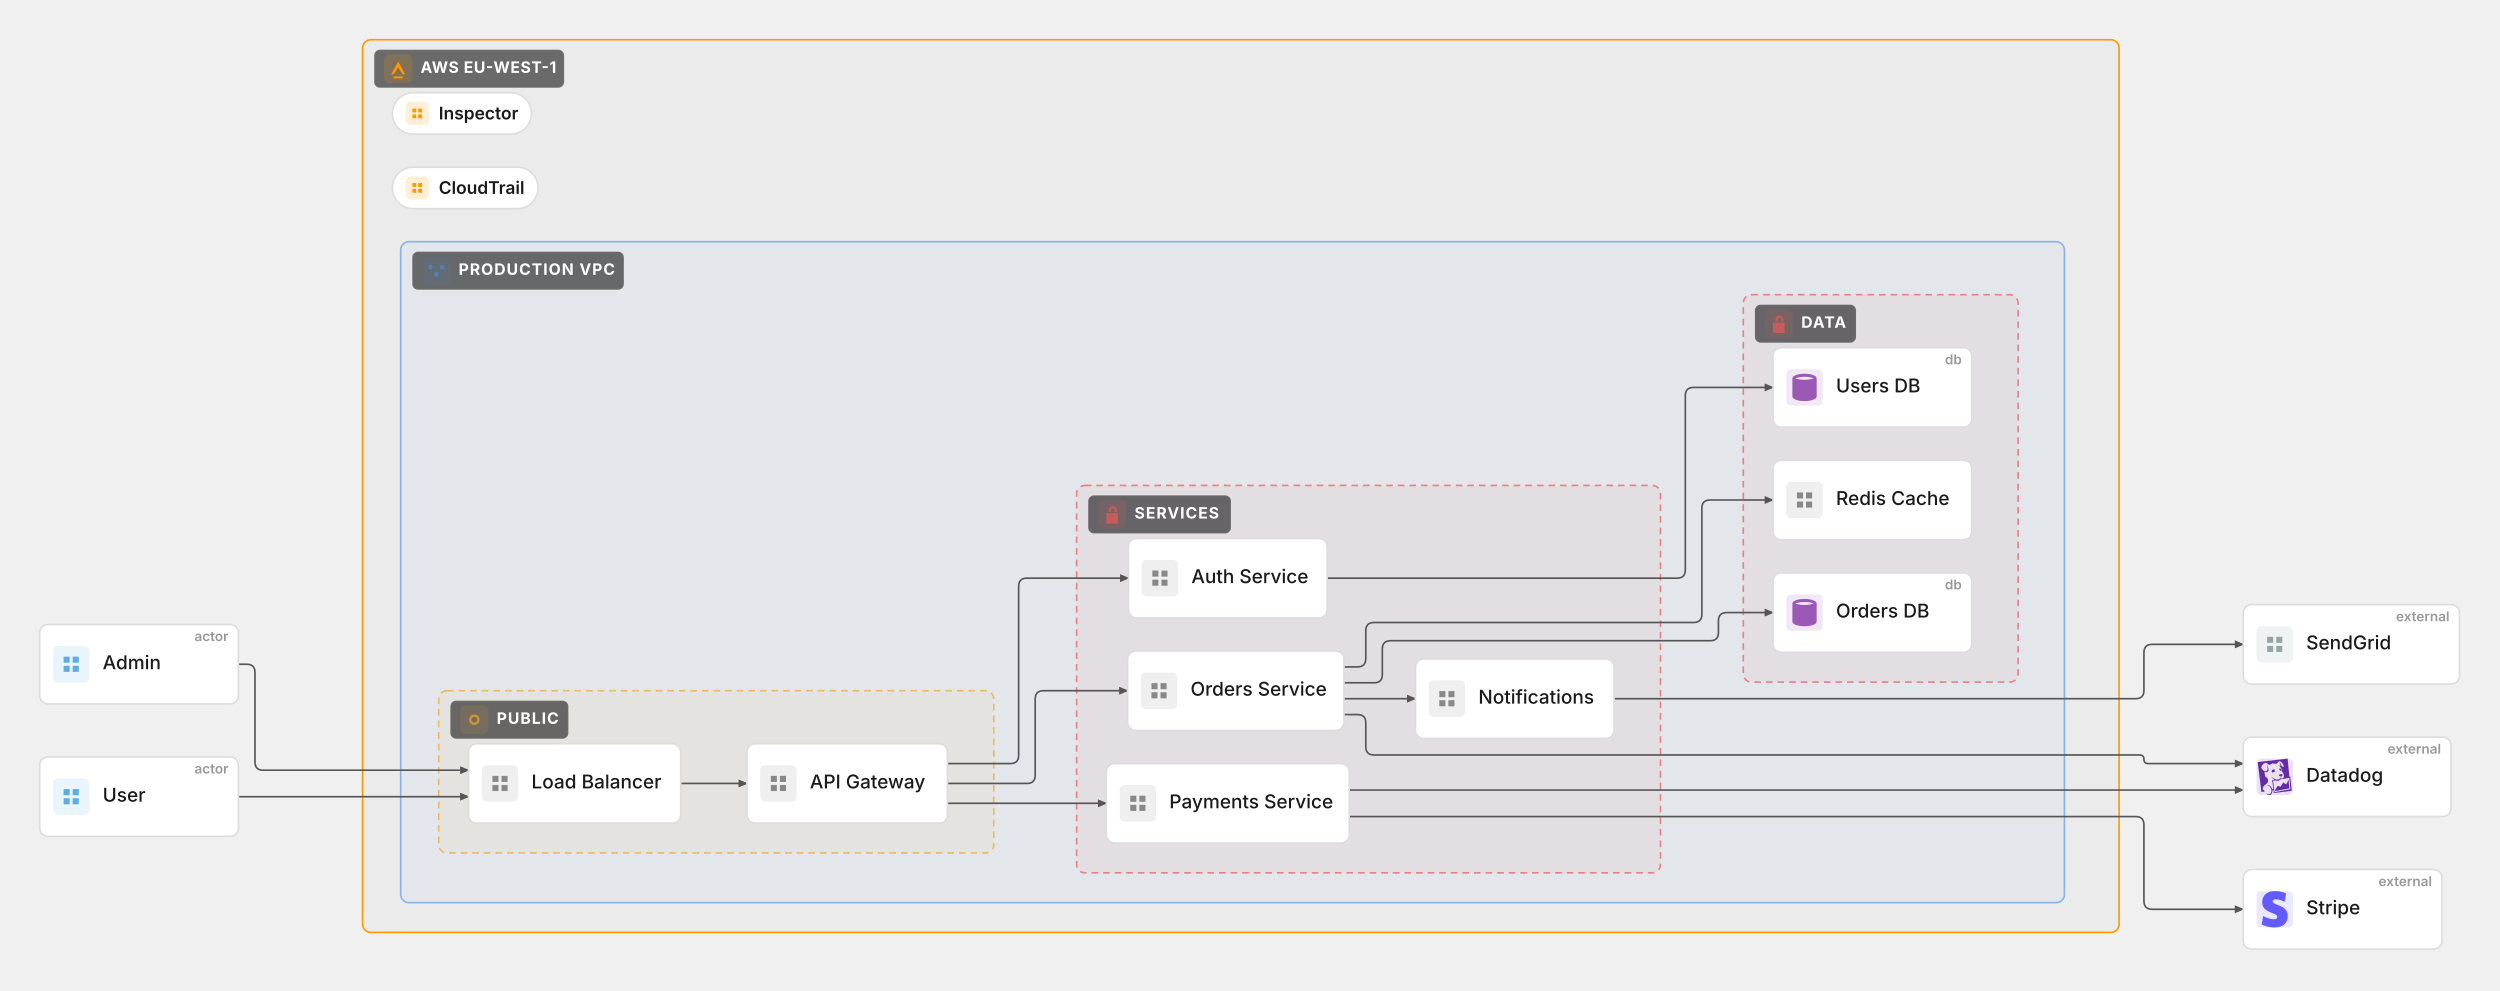
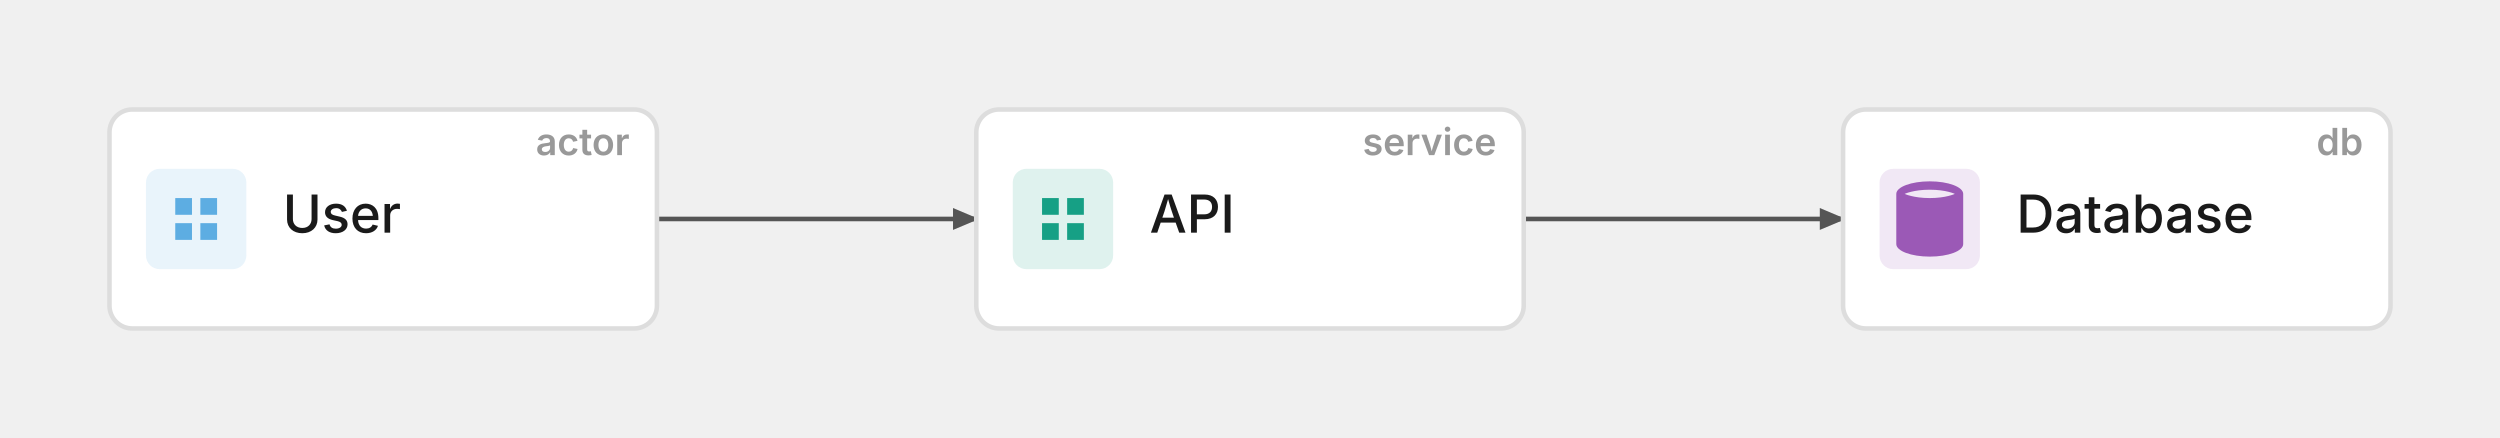
- <svg xmlns="http://www.w3.org/2000/svg" width="1510" height="598" viewBox="0 0 1510 598" font-family="-apple-system,BlinkMacSystemFont,'Segoe UI',system-ui,sans-serif">
+ <svg xmlns="http://www.w3.org/2000/svg" width="548" height="96" viewBox="0 0 548 96" font-family="-apple-system,BlinkMacSystemFont,'Segoe UI',system-ui,sans-serif">
  <defs>
    <marker id="bromaid-arr" viewBox="0 0 10 10" refX="8.5" refY="5" markerWidth="6" markerHeight="6" orient="auto" markerUnits="strokeWidth">
      <path d="M0 1 L9.5 5 L0 9 z" fill="#555555" />
    </marker>
  </defs>
-   <rect x="219" y="24" width="1060.933" height="539.2" rx="5" fill="rgba(120,120,120,0.05)" stroke="#FF9900" stroke-width="1" />
-   <rect x="226" y="30" width="114.732" height="23" rx="3.5" fill="rgba(0,0,0,0.55)" stroke="rgba(255,255,255,0.06)" stroke-width="1" />
-   <rect x="232" y="33" width="17" height="17" rx="3" fill="#FF9900" opacity="0.16" />
-   <g transform="translate(232 33) scale(0.7083333)" fill="#FF9900">
-     <path d="M6 16.8 12 6l6 10.8h-2.2L12 10.9 8.2 16.8H6Z" />
-     <path d="M8.1 18.6h7.8v1.6H8.1z" />
-   </g>
-   <text x="254" y="44" font-size="9.5" font-weight="650" fill="#ffffff" letter-spacing="0.35">
-     <tspan x="254">AWS EU-WEST-1</tspan>
-   </text>
-   <rect x="242" y="146" width="1004.933" height="399.2" rx="5" fill="rgba(74,144,226,0.05)" stroke="rgba(74,144,226,0.6)" stroke-width="1" />
-   <rect x="249" y="152" width="127.832" height="23" rx="3.5" fill="rgba(0,0,0,0.55)" stroke="rgba(255,255,255,0.06)" stroke-width="1" />
-   <rect x="255" y="155" width="17" height="17" rx="3" fill="rgba(74,144,226,0.6)" opacity="0.16" />
-   <g transform="translate(255 155) scale(0.7083333)" fill="rgba(74,144,226,0.6)">
-     <path d="M7 7a2 2 0 1 0 0 4 2 2 0 0 0 0-4Zm10 0a2 2 0 1 0 0 4 2 2 0 0 0 0-4ZM12 13a2 2 0 1 0 0 4 2 2 0 0 0 0-4Z" />
-     <path d="M8.7 10.3 10.9 13m4.4 0 2.2-2.7M9 9h6" />
-   </g>
-   <text x="277" y="166" font-size="9.5" font-weight="650" fill="#ffffff" letter-spacing="0.6">
-     <tspan x="277">PRODUCTION VPC</tspan>
-   </text>
-   <rect x="265" y="417.2" width="335.266" height="98" rx="5" fill="rgba(242,166,39,0.06)" stroke="rgba(242,166,39,0.7)" stroke-width="1" stroke-dasharray="4 3" />
-   <rect x="272" y="423.2" width="71.314" height="23" rx="3.5" fill="rgba(0,0,0,0.55)" stroke="rgba(255,255,255,0.06)" stroke-width="1" />
-   <rect x="278" y="426.2" width="17" height="17" rx="3" fill="rgba(242,166,39,0.7)" opacity="0.16" />
-   <g transform="translate(278 426.2) scale(0.7083333)" fill="rgba(242,166,39,0.7)">
-     <path d="M12 7.5a4.5 4.5 0 1 0 0 9 4.5 4.5 0 0 0 0-9Zm0 2a2.5 2.5 0 1 1 0 5 2.5 2.5 0 0 1 0-5Z" />
-     <path d="M12 3v2.2M12 18.8V21M3 12h2.2M18.8 12H21M5.1 5.1l1.6 1.6M17.3 17.3l1.6 1.6M18.9 5.1l-1.6 1.6M6.7 17.3l-1.6 1.6" />
-   </g>
-   <text x="300" y="437.2" font-size="9.5" font-weight="650" fill="#ffffff" letter-spacing="0.6">
-     <tspan x="300">PUBLIC</tspan>
-   </text>
-   <rect x="650.266" y="293.2" width="352.667" height="234" rx="5" fill="rgba(232,90,90,0.06)" stroke="rgba(232,90,90,0.7)" stroke-width="1" stroke-dasharray="4 3" />
-   <rect x="657.266" y="299.2" width="86.242" height="23" rx="3.5" fill="rgba(0,0,0,0.55)" stroke="rgba(255,255,255,0.06)" stroke-width="1" />
-   <rect x="663.266" y="302.2" width="17" height="17" rx="3" fill="rgba(232,90,90,0.7)" opacity="0.16" />
-   <g transform="translate(663.266 302.2) scale(0.7083333)" fill="rgba(232,90,90,0.7)">
-     <path d="M7 11h10v9H7v-9Zm2-1V8.5A3.5 3.5 0 0 1 12.5 5 3.5 3.5 0 0 1 16 8.5V10h-2V8.5A1.5 1.5 0 0 0 12.5 7 1.5 1.5 0 0 0 11 8.5V10H9Z" />
-   </g>
-   <text x="685.266" y="313.2" font-size="9.5" font-weight="650" fill="#ffffff" letter-spacing="0.6">
-     <tspan x="685.266">SERVICES</tspan>
-   </text>
-   <rect x="1052.933" y="178" width="166" height="234" rx="5" fill="rgba(232,90,90,0.06)" stroke="rgba(232,90,90,0.7)" stroke-width="1" stroke-dasharray="4 3" />
-   <rect x="1059.933" y="184" width="61.136" height="23" rx="3.5" fill="rgba(0,0,0,0.55)" stroke="rgba(255,255,255,0.06)" stroke-width="1" />
-   <rect x="1065.933" y="187" width="17" height="17" rx="3" fill="rgba(232,90,90,0.7)" opacity="0.16" />
-   <g transform="translate(1065.933 187) scale(0.7083333)" fill="rgba(232,90,90,0.7)">
-     <path d="M7 11h10v9H7v-9Zm2-1V8.5A3.5 3.5 0 0 1 12.5 5 3.5 3.5 0 0 1 16 8.5V10h-2V8.5A1.5 1.5 0 0 0 12.5 7 1.5 1.5 0 0 0 11 8.5V10H9Z" />
-   </g>
-   <text x="1087.933" y="198" font-size="9.5" font-weight="650" fill="#ffffff" letter-spacing="0.6">
-     <tspan x="1087.933">DATA</tspan>
-   </text>
-   <path d="M 144 481.2 L 283 481.2" fill="none" stroke="#555555" stroke-width="1" stroke-linecap="round" stroke-linejoin="round" marker-end="url(#bromaid-arr)" />
-   <path d="M 144 401.2 L 149 401.2 Q 154 401.2 154 406.2 L 154 460.2 Q 154 465.2 159 465.2 L 283 465.2" fill="none" stroke="#555555" stroke-width="1" stroke-linecap="round" stroke-linejoin="round" marker-end="url(#bromaid-arr)" />
-   <path d="M 411.152 473.2 L 451.152 473.2" fill="none" stroke="#555555" stroke-width="1" stroke-linecap="round" stroke-linejoin="round" marker-end="url(#bromaid-arr)" />
-   <path d="M 572.266 461.2 L 610.266 461.2 Q 615.266 461.2 615.266 456.2 L 615.266 354.2 Q 615.266 349.2 620.266 349.2 L 681.6 349.2" fill="none" stroke="#555555" stroke-width="1" stroke-linecap="round" stroke-linejoin="round" marker-end="url(#bromaid-arr)" />
-   <path d="M 572.266 473.2 L 620.266 473.2 Q 625.266 473.2 625.266 468.2 L 625.266 422.2 Q 625.266 417.2 630.266 417.2 L 681.054 417.2" fill="none" stroke="#555555" stroke-width="1" stroke-linecap="round" stroke-linejoin="round" marker-end="url(#bromaid-arr)" />
-   <path d="M 572.266 485.2 L 668.266 485.2" fill="none" stroke="#555555" stroke-width="1" stroke-linecap="round" stroke-linejoin="round" marker-end="url(#bromaid-arr)" />
-   <path d="M 801.6 349.2 L 1012.933 349.2 Q 1017.933 349.2 1017.933 344.2 L 1017.933 239 Q 1017.933 234 1022.933 234 L 1070.933 234" fill="none" stroke="#555555" stroke-width="1" stroke-linecap="round" stroke-linejoin="round" marker-end="url(#bromaid-arr)" />
-   <path d="M 811.736 412.4 L 829.933 412.4 Q 834.933 412.4 834.933 407.4 L 834.933 392 Q 834.933 387 839.933 387 L 1032.933 387 Q 1037.933 387 1037.933 382 L 1037.933 375 Q 1037.933 370 1042.933 370 L 1070.933 370" fill="none" stroke="#555555" stroke-width="1" stroke-linecap="round" stroke-linejoin="round" marker-end="url(#bromaid-arr)" />
-   <path d="M 811.736 402.8 L 819.933 402.8 Q 824.933 402.8 824.933 397.8 L 824.933 381 Q 824.933 376 829.933 376 L 1022.933 376 Q 1027.933 376 1027.933 371 L 1027.933 307 Q 1027.933 302 1032.933 302 L 1070.933 302" fill="none" stroke="#555555" stroke-width="1" stroke-linecap="round" stroke-linejoin="round" marker-end="url(#bromaid-arr)" />
-   <path d="M 811.736 422 L 854.933 422" fill="none" stroke="#555555" stroke-width="1" stroke-linecap="round" stroke-linejoin="round" marker-end="url(#bromaid-arr)" />
-   <path d="M 814.933 493.2 L 1289.933 493.2 Q 1294.933 493.2 1294.933 498.2 L 1294.933 544.2 Q 1294.933 549.2 1299.933 549.2 L 1354.933 549.2" fill="none" stroke="#555555" stroke-width="1" stroke-linecap="round" stroke-linejoin="round" marker-end="url(#bromaid-arr)" />
-   <path d="M 974.933 422 L 1289.933 422 Q 1294.933 422 1294.933 417 L 1294.933 394.2 Q 1294.933 389.2 1299.933 389.2 L 1354.933 389.2" fill="none" stroke="#555555" stroke-width="1" stroke-linecap="round" stroke-linejoin="round" marker-end="url(#bromaid-arr)" />
-   <path d="M 811.736 431.6 L 819.933 431.6 Q 824.933 431.6 824.933 436.6 L 824.933 451 Q 824.933 456 829.933 456 L 1292.333 456 Q 1294.933 456 1294.933 458.6 L 1294.933 458.6 Q 1294.933 461.2 1297.533 461.2 L 1354.933 461.2" fill="none" stroke="#555555" stroke-width="1" stroke-linecap="round" stroke-linejoin="round" marker-end="url(#bromaid-arr)" />
-   <path d="M 814.933 477.2 L 1354.933 477.2" fill="none" stroke="#555555" stroke-width="1" stroke-linecap="round" stroke-linejoin="round" marker-end="url(#bromaid-arr)" />
-   <rect x="24" y="457.2" width="120" height="48" rx="5" fill="#ffffff" stroke="#dddddd" stroke-width="1" />
-   <text x="138" y="467.2" font-size="8.2" font-weight="600" fill="#999999" text-anchor="end">actor</text>
-   <rect x="32" y="470.2" width="22" height="22" rx="3" fill="#5dade2" opacity="0.14" />
-   <g transform="translate(32 470.2) scale(0.9166667)" fill="#5dade2">
+   <path d="M 144 48 L 214 48" fill="none" stroke="#555555" stroke-width="1" stroke-linecap="round" stroke-linejoin="round" marker-end="url(#bromaid-arr)" />
+   <path d="M 334 48 L 404 48" fill="none" stroke="#555555" stroke-width="1" stroke-linecap="round" stroke-linejoin="round" marker-end="url(#bromaid-arr)" />
+   <rect x="24" y="24" width="120" height="48" rx="5" fill="#ffffff" stroke="#dddddd" stroke-width="1" />
+   <text x="138" y="34" font-size="8.2" font-weight="600" fill="#999999" text-anchor="end">actor</text>
+   <rect x="32" y="37" width="22" height="22" rx="3" fill="#5dade2" opacity="0.14" />
+   <g transform="translate(32 37) scale(0.9166667)" fill="#5dade2">
    <path d="M7 7h4v4H7V7z" />
    <path d="M13 7h4v4h-4V7z" />
    <path d="M7 13h4v4H7v-4z" />
    <path d="M13 13h4v4h-4v-4z" />
  </g>
-   <text x="62" y="484.2" font-size="11.5" font-weight="500" fill="#1a1a1a">
+   <text x="62" y="51" font-size="11.5" font-weight="500" fill="#1a1a1a">
    <tspan x="62">User</tspan>
  </text>
-   <rect x="24" y="377.2" width="120" height="48" rx="5" fill="#ffffff" stroke="#dddddd" stroke-width="1" />
-   <text x="138" y="387.2" font-size="8.2" font-weight="600" fill="#999999" text-anchor="end">actor</text>
-   <rect x="32" y="390.2" width="22" height="22" rx="3" fill="#5dade2" opacity="0.14" />
-   <g transform="translate(32 390.2) scale(0.9166667)" fill="#5dade2">
+   <rect x="214" y="24" width="120" height="48" rx="5" fill="#ffffff" stroke="#dddddd" stroke-width="1" />
+   <text x="328" y="34" font-size="8.2" font-weight="600" fill="#999999" text-anchor="end">service</text>
+   <rect x="222" y="37" width="22" height="22" rx="3" fill="#16a085" opacity="0.14" />
+   <g transform="translate(222 37) scale(0.9166667)" fill="#16a085">
    <path d="M7 7h4v4H7V7z" />
    <path d="M13 7h4v4h-4V7z" />
    <path d="M7 13h4v4H7v-4z" />
    <path d="M13 13h4v4h-4v-4z" />
  </g>
-   <text x="62" y="404.2" font-size="11.5" font-weight="500" fill="#1a1a1a">
-     <tspan x="62">Admin</tspan>
+   <text x="252" y="51" font-size="11.5" font-weight="500" fill="#1a1a1a">
+     <tspan x="252">API</tspan>
  </text>
-   <rect x="237" y="101" width="88" height="25" rx="12.5" fill="#ffffff" stroke="#dddddd" stroke-width="1" />
-   <rect x="245" y="106.5" width="14" height="14" rx="3" fill="#FF9900" opacity="0.16" />
-   <g transform="translate(245 106.5) scale(0.5833333)" fill="#FF9900">
-     <path d="M7 7h4v4H7V7z" />
-     <path d="M13 7h4v4h-4V7z" />
-     <path d="M7 13h4v4H7v-4z" />
-     <path d="M13 13h4v4h-4v-4z" />
-   </g>
-   <text x="265" y="117.1" font-size="10.5" font-weight="600" fill="#1a1a1a">CloudTrail</text>
-   <rect x="237" y="56" width="84" height="25" rx="12.5" fill="#ffffff" stroke="#dddddd" stroke-width="1" />
-   <rect x="245" y="61.5" width="14" height="14" rx="3" fill="#FF9900" opacity="0.16" />
-   <g transform="translate(245 61.5) scale(0.5833333)" fill="#FF9900">
-     <path d="M7 7h4v4H7V7z" />
-     <path d="M13 7h4v4h-4V7z" />
-     <path d="M7 13h4v4H7v-4z" />
-     <path d="M13 13h4v4h-4v-4z" />
-   </g>
-   <text x="265" y="72.1" font-size="10.5" font-weight="600" fill="#1a1a1a">Inspector</text>
-   <rect x="283" y="449.2" width="128.152" height="48" rx="5" fill="#ffffff" stroke="#dddddd" stroke-width="1" />
-   <rect x="291" y="462.2" width="22" height="22" rx="3" fill="#888888" opacity="0.14" />
-   <g transform="translate(291 462.2) scale(0.9166667)" fill="#888888">
-     <path d="M7 7h4v4H7V7z" />
-     <path d="M13 7h4v4h-4V7z" />
-     <path d="M7 13h4v4H7v-4z" />
-     <path d="M13 13h4v4h-4v-4z" />
-   </g>
-   <text x="321" y="476.2" font-size="11.5" font-weight="500" fill="#1a1a1a">
-     <tspan x="321">Load Balancer</tspan>
-   </text>
-   <rect x="451.152" y="449.2" width="121.114" height="48" rx="5" fill="#ffffff" stroke="#dddddd" stroke-width="1" />
-   <rect x="459.152" y="462.2" width="22" height="22" rx="3" fill="#888888" opacity="0.14" />
-   <g transform="translate(459.152 462.2) scale(0.9166667)" fill="#888888">
-     <path d="M7 7h4v4H7V7z" />
-     <path d="M13 7h4v4h-4V7z" />
-     <path d="M7 13h4v4H7v-4z" />
-     <path d="M13 13h4v4h-4v-4z" />
-   </g>
-   <text x="489.152" y="476.2" font-size="11.5" font-weight="500" fill="#1a1a1a">
-     <tspan x="489.152">API Gateway</tspan>
-   </text>
-   <rect x="681.6" y="325.2" width="120" height="48" rx="5" fill="#ffffff" stroke="#dddddd" stroke-width="1" />
-   <rect x="689.6" y="338.2" width="22" height="22" rx="3" fill="#888888" opacity="0.14" />
-   <g transform="translate(689.5995 338.2) scale(0.9166667)" fill="#888888">
-     <path d="M7 7h4v4H7V7z" />
-     <path d="M13 7h4v4h-4V7z" />
-     <path d="M7 13h4v4H7v-4z" />
-     <path d="M13 13h4v4h-4v-4z" />
-   </g>
-   <text x="719.6" y="352.2" font-size="11.5" font-weight="500" fill="#1a1a1a">
-     <tspan x="719.6">Auth Service</tspan>
-   </text>
-   <rect x="681.054" y="393.2" width="130.682" height="48" rx="5" fill="#ffffff" stroke="#dddddd" stroke-width="1" />
-   <rect x="689.054" y="406.2" width="22" height="22" rx="3" fill="#888888" opacity="0.14" />
-   <g transform="translate(689.054 406.2) scale(0.9166667)" fill="#888888">
-     <path d="M7 7h4v4H7V7z" />
-     <path d="M13 7h4v4h-4V7z" />
-     <path d="M7 13h4v4H7v-4z" />
-     <path d="M13 13h4v4h-4v-4z" />
-   </g>
-   <text x="719.054" y="420.2" font-size="11.5" font-weight="500" fill="#1a1a1a">
-     <tspan x="719.054">Orders Service</tspan>
-   </text>
-   <rect x="668.266" y="461.2" width="146.667" height="48" rx="5" fill="#ffffff" stroke="#dddddd" stroke-width="1" />
-   <rect x="676.266" y="474.2" width="22" height="22" rx="3" fill="#888888" opacity="0.14" />
-   <g transform="translate(676.266 474.2) scale(0.9166667)" fill="#888888">
-     <path d="M7 7h4v4H7V7z" />
-     <path d="M13 7h4v4h-4V7z" />
-     <path d="M7 13h4v4H7v-4z" />
-     <path d="M13 13h4v4h-4v-4z" />
-   </g>
-   <text x="706.266" y="488.2" font-size="11.5" font-weight="500" fill="#1a1a1a">
-     <tspan x="706.266">Payments Service</tspan>
-   </text>
-   <rect x="854.933" y="398" width="120" height="48" rx="5" fill="#ffffff" stroke="#dddddd" stroke-width="1" />
-   <rect x="862.933" y="411" width="22" height="22" rx="3" fill="#888888" opacity="0.14" />
-   <g transform="translate(862.933 411) scale(0.9166667)" fill="#888888">
-     <path d="M7 7h4v4H7V7z" />
-     <path d="M13 7h4v4h-4V7z" />
-     <path d="M7 13h4v4H7v-4z" />
-     <path d="M13 13h4v4h-4v-4z" />
-   </g>
-   <text x="892.933" y="425" font-size="11.5" font-weight="500" fill="#1a1a1a">
-     <tspan x="892.933">Notifications</tspan>
-   </text>
-   <rect x="1070.933" y="210" width="120" height="48" rx="5" fill="#ffffff" stroke="#dddddd" stroke-width="1" />
-   <text x="1184.933" y="220" font-size="8.2" font-weight="600" fill="#999999" text-anchor="end">db</text>
-   <rect x="1078.933" y="223" width="22" height="22" rx="3" fill="#9b59b6" opacity="0.14" />
-   <g transform="translate(1078.933 223) scale(0.9166667)" fill="#9b59b6">
+   <rect x="404" y="24" width="120" height="48" rx="5" fill="#ffffff" stroke="#dddddd" stroke-width="1" />
+   <text x="518" y="34" font-size="8.2" font-weight="600" fill="#999999" text-anchor="end">db</text>
+   <rect x="412" y="37" width="22" height="22" rx="3" fill="#9b59b6" opacity="0.14" />
+   <g transform="translate(412 37) scale(0.9166667)" fill="#9b59b6">
    <path d="M12 3c-4.42 0-8 1.34-8 3v12c0 1.66 3.58 3 8 3s8-1.34 8-3V6c0-1.66-3.58-3-8-3zm0 2c3.87 0 6 .99 6 1s-2.13 1-6 1-6-.99-6-1 2.13-1 6-1z" />
    <path d="M6 9.25V12c0 .71 2.13 1.75 6 1.75s6-1.04 6-1.75V9.25C16.6 10.02 14.5 10.5 12 10.5s-4.6-.48-6-1.25z" />
    <path d="M6 14.25V17c0 .71 2.13 1.75 6 1.75s6-1.04 6-1.75v-2.75C16.6 15.02 14.5 15.5 12 15.5s-4.6-.48-6-1.25z" />
  </g>
-   <text x="1108.933" y="237" font-size="11.5" font-weight="500" fill="#1a1a1a">
-     <tspan x="1108.933">Users DB</tspan>
-   </text>
-   <rect x="1070.933" y="346" width="120" height="48" rx="5" fill="#ffffff" stroke="#dddddd" stroke-width="1" />
-   <text x="1184.933" y="356" font-size="8.2" font-weight="600" fill="#999999" text-anchor="end">db</text>
-   <rect x="1078.933" y="359" width="22" height="22" rx="3" fill="#9b59b6" opacity="0.14" />
-   <g transform="translate(1078.933 359) scale(0.9166667)" fill="#9b59b6">
-     <path d="M12 3c-4.42 0-8 1.34-8 3v12c0 1.66 3.58 3 8 3s8-1.34 8-3V6c0-1.66-3.58-3-8-3zm0 2c3.87 0 6 .99 6 1s-2.13 1-6 1-6-.99-6-1 2.13-1 6-1z" />
-     <path d="M6 9.25V12c0 .71 2.13 1.75 6 1.75s6-1.04 6-1.75V9.25C16.6 10.02 14.5 10.5 12 10.5s-4.6-.48-6-1.25z" />
-     <path d="M6 14.25V17c0 .71 2.13 1.75 6 1.75s6-1.04 6-1.75v-2.75C16.6 15.02 14.5 15.5 12 15.5s-4.6-.48-6-1.25z" />
-   </g>
-   <text x="1108.933" y="373" font-size="11.5" font-weight="500" fill="#1a1a1a">
-     <tspan x="1108.933">Orders DB</tspan>
-   </text>
-   <rect x="1070.933" y="278" width="120" height="48" rx="5" fill="#ffffff" stroke="#dddddd" stroke-width="1" />
-   <rect x="1078.933" y="291" width="22" height="22" rx="3" fill="#888888" opacity="0.14" />
-   <g transform="translate(1078.933 291) scale(0.9166667)" fill="#888888">
-     <path d="M7 7h4v4H7V7z" />
-     <path d="M13 7h4v4h-4V7z" />
-     <path d="M7 13h4v4H7v-4z" />
-     <path d="M13 13h4v4h-4v-4z" />
-   </g>
-   <text x="1108.933" y="305" font-size="11.5" font-weight="500" fill="#1a1a1a">
-     <tspan x="1108.933">Redis Cache</tspan>
-   </text>
-   <rect x="1354.933" y="525.2" width="120" height="48" rx="5" fill="#ffffff" stroke="#dddddd" stroke-width="1" />
-   <text x="1468.933" y="535.2" font-size="8.2" font-weight="600" fill="#999999" text-anchor="end">external</text>
-   <rect x="1362.933" y="538.2" width="22" height="22" rx="3" fill="#635BFF" opacity="0.14" />
-   <g transform="translate(1362.933 538.2) scale(0.9166667)" fill="#635BFF">
-     <path d="M13.976 9.15c-2.172-.806-3.356-1.426-3.356-2.409 0-.831.683-1.305 1.901-1.305 2.227 0 4.515.858 6.09 1.631l.89-5.494C18.252.975 15.697 0 12.165 0 9.667 0 7.589.654 6.104 1.872 4.56 3.147 3.757 4.992 3.757 7.218c0 4.039 2.467 5.76 6.476 7.219 2.585.92 3.445 1.574 3.445 2.583 0 .98-.84 1.545-2.354 1.545-1.875 0-4.965-.921-6.99-2.109l-.9 5.555C5.175 22.99 8.385 24 11.714 24c2.641 0 4.843-.624 6.328-1.813 1.664-1.305 2.525-3.236 2.525-5.732 0-4.128-2.524-5.851-6.594-7.305h.003z" />
-   </g>
-   <text x="1392.933" y="552.2" font-size="11.5" font-weight="500" fill="#1a1a1a">
-     <tspan x="1392.933">Stripe</tspan>
-   </text>
-   <rect x="1354.933" y="365.2" width="130.576" height="48" rx="5" fill="#ffffff" stroke="#dddddd" stroke-width="1" />
-   <text x="1479.509" y="375.2" font-size="8.2" font-weight="600" fill="#999999" text-anchor="end">external</text>
-   <rect x="1362.933" y="378.2" width="22" height="22" rx="3" fill="#95a5a6" opacity="0.14" />
-   <g transform="translate(1362.933 378.2) scale(0.9166667)" fill="#95a5a6">
-     <path d="M7 7h4v4H7V7z" />
-     <path d="M13 7h4v4h-4V7z" />
-     <path d="M7 13h4v4H7v-4z" />
-     <path d="M13 13h4v4h-4v-4z" />
-   </g>
-   <text x="1392.933" y="392.2" font-size="11.5" font-weight="500" fill="#1a1a1a">
-     <tspan x="1392.933">SendGrid</tspan>
-   </text>
-   <rect x="1354.933" y="445.2" width="125.47" height="48" rx="5" fill="#ffffff" stroke="#dddddd" stroke-width="1" />
-   <text x="1474.403" y="455.2" font-size="8.2" font-weight="600" fill="#999999" text-anchor="end">external</text>
-   <rect x="1362.933" y="458.2" width="22" height="22" rx="3" fill="#632CA6" opacity="0.14" />
-   <g transform="translate(1362.933 458.2) scale(0.9166667)" fill="#632CA6">
-     <path d="M19.57 17.04l-1.997-1.316-1.665 2.782-1.937-.567-1.706 2.604.087.82 9.274-1.71-.538-5.794zm-8.649-2.498l1.488-.204c.241.108.409.15.697.223.45.117.97.23 1.741-.16.18-.088.553-.43.704-.625l6.096-1.106.622 7.527-10.444 1.882zm11.325-2.712l-.602.115L20.488 0 .789 2.285l2.427 19.693 2.306-.334c-.184-.263-.471-.581-.96-.989-.68-.564-.44-1.522-.039-2.127.53-1.022 3.26-2.322 3.106-3.956-.056-.594-.15-1.368-.702-1.898-.02.22.017.432.017.432s-.227-.289-.34-.683c-.112-.15-.2-.199-.319-.4-.085.233-.073.503-.073.503s-.186-.437-.216-.807c-.11.166-.137.48-.137.48s-.241-.69-.186-1.062c-.11-.323-.436-.965-.343-2.424.6.421 1.924.321 2.44-.439.171-.251.288-.939-.086-2.293-.24-.868-.835-2.16-1.066-2.651l-.028.02c.122.395.374 1.223.47 1.625.293 1.218.372 1.642.234 2.204-.116.488-.397.808-1.107 1.165-.71.358-1.653-.514-1.713-.562-.69-.55-1.224-1.447-1.284-1.883-.062-.477.275-.763.445-1.153-.243.07-.514.192-.514.192s.323-.334.722-.624c.165-.109.262-.178.436-.323a9.762 9.762 0 0 0-.456.003s.42-.227.855-.392c-.318-.014-.623-.003-.623-.003s.937-.419 1.678-.727c.509-.208 1.006-.147 1.286.257.367.53.752.817 1.569.996.501-.223.653-.337 1.284-.509.554-.61.99-.688.99-.688s-.216.198-.274.51c.314-.249.66-.455.66-.455s-.134.164-.259.426l.03.043c.366-.22.797-.394.797-.394s-.123.156-.268.358c.277-.002.838.012 1.056.037 1.285.028 1.552-1.374 2.045-1.55.618-.22.894-.353 1.947.68.903.888 1.609 2.477 1.259 2.833-.294.295-.874-.115-1.516-.916a3.466 3.466 0 0 1-.716-1.562 1.533 1.533 0 0 0-.497-.85s.23.51.23.96c0 .246.03 1.165.424 1.68-.039.076-.057.374-.1.43-.458-.554-1.443-.95-1.604-1.067.544.445 1.793 1.468 2.273 2.449.453.927.186 1.777.416 1.997.065.063.976 1.197 1.15 1.767.306.994.019 2.038-.381 2.685l-1.117.174c-.163-.045-.273-.068-.42-.153.08-.143.241-.5.243-.572l-.063-.111c-.348.492-.93.97-1.414 1.245-.633.359-1.363.304-1.838.156-1.348-.415-2.623-1.327-2.93-1.566 0 0-.01.191.048.234.34.383 1.119 1.077 1.872 1.56l-1.605.177.759 5.908c-.337.048-.39.071-.757.124-.325-1.147-.946-1.895-1.624-2.332-.599-.384-1.424-.47-2.214-.314l-.05.059a2.851 2.851 0 0 1 1.863.444c.654.413 1.181 1.481 1.375 2.124.248.822.42 1.7-.248 2.632-.476.662-1.864 1.028-2.986.237.3.481.705.876 1.25.95.809.11 1.577-.03 2.106-.574.452-.464.69-1.434.628-2.456l.714-.104.258 1.834 11.827-1.424zM15.05 6.848c-.034.075-.085.125-.007.37l.004.014.013.032.032.073c.14.287.295.558.552.696.067-.011.136-.019.207-.023.242-.01.395.028.492.08.009-.048.01-.119.005-.222-.018-.364.072-.982-.626-1.308-.264-.122-.634-.084-.757.068a.302.302 0 0 1 .058.013c.186.066.06.13.027.207m1.958 3.392c-.092-.05-.52-.03-.821.005-.574.068-1.193.267-1.328.372-.247.191-.135.523.047.66.511.382.96.638 1.432.575.29-.038.546-.497.728-.914.124-.288.124-.598-.058-.698m-5.077-2.942c.162-.154-.805-.355-1.556.156-.554.378-.571 1.187-.041 1.646.053.046.096.078.137.104a4.77 4.77 0 0 1 1.396-.412c.113-.125.243-.345.21-.745-.044-.542-.455-.456-.146-.749" />
-   </g>
-   <text x="1392.933" y="472.2" font-size="11.5" font-weight="500" fill="#1a1a1a">
-     <tspan x="1392.933">Datadog</tspan>
+   <text x="442" y="51" font-size="11.5" font-weight="500" fill="#1a1a1a">
+     <tspan x="442">Database</tspan>
  </text>
</svg>
